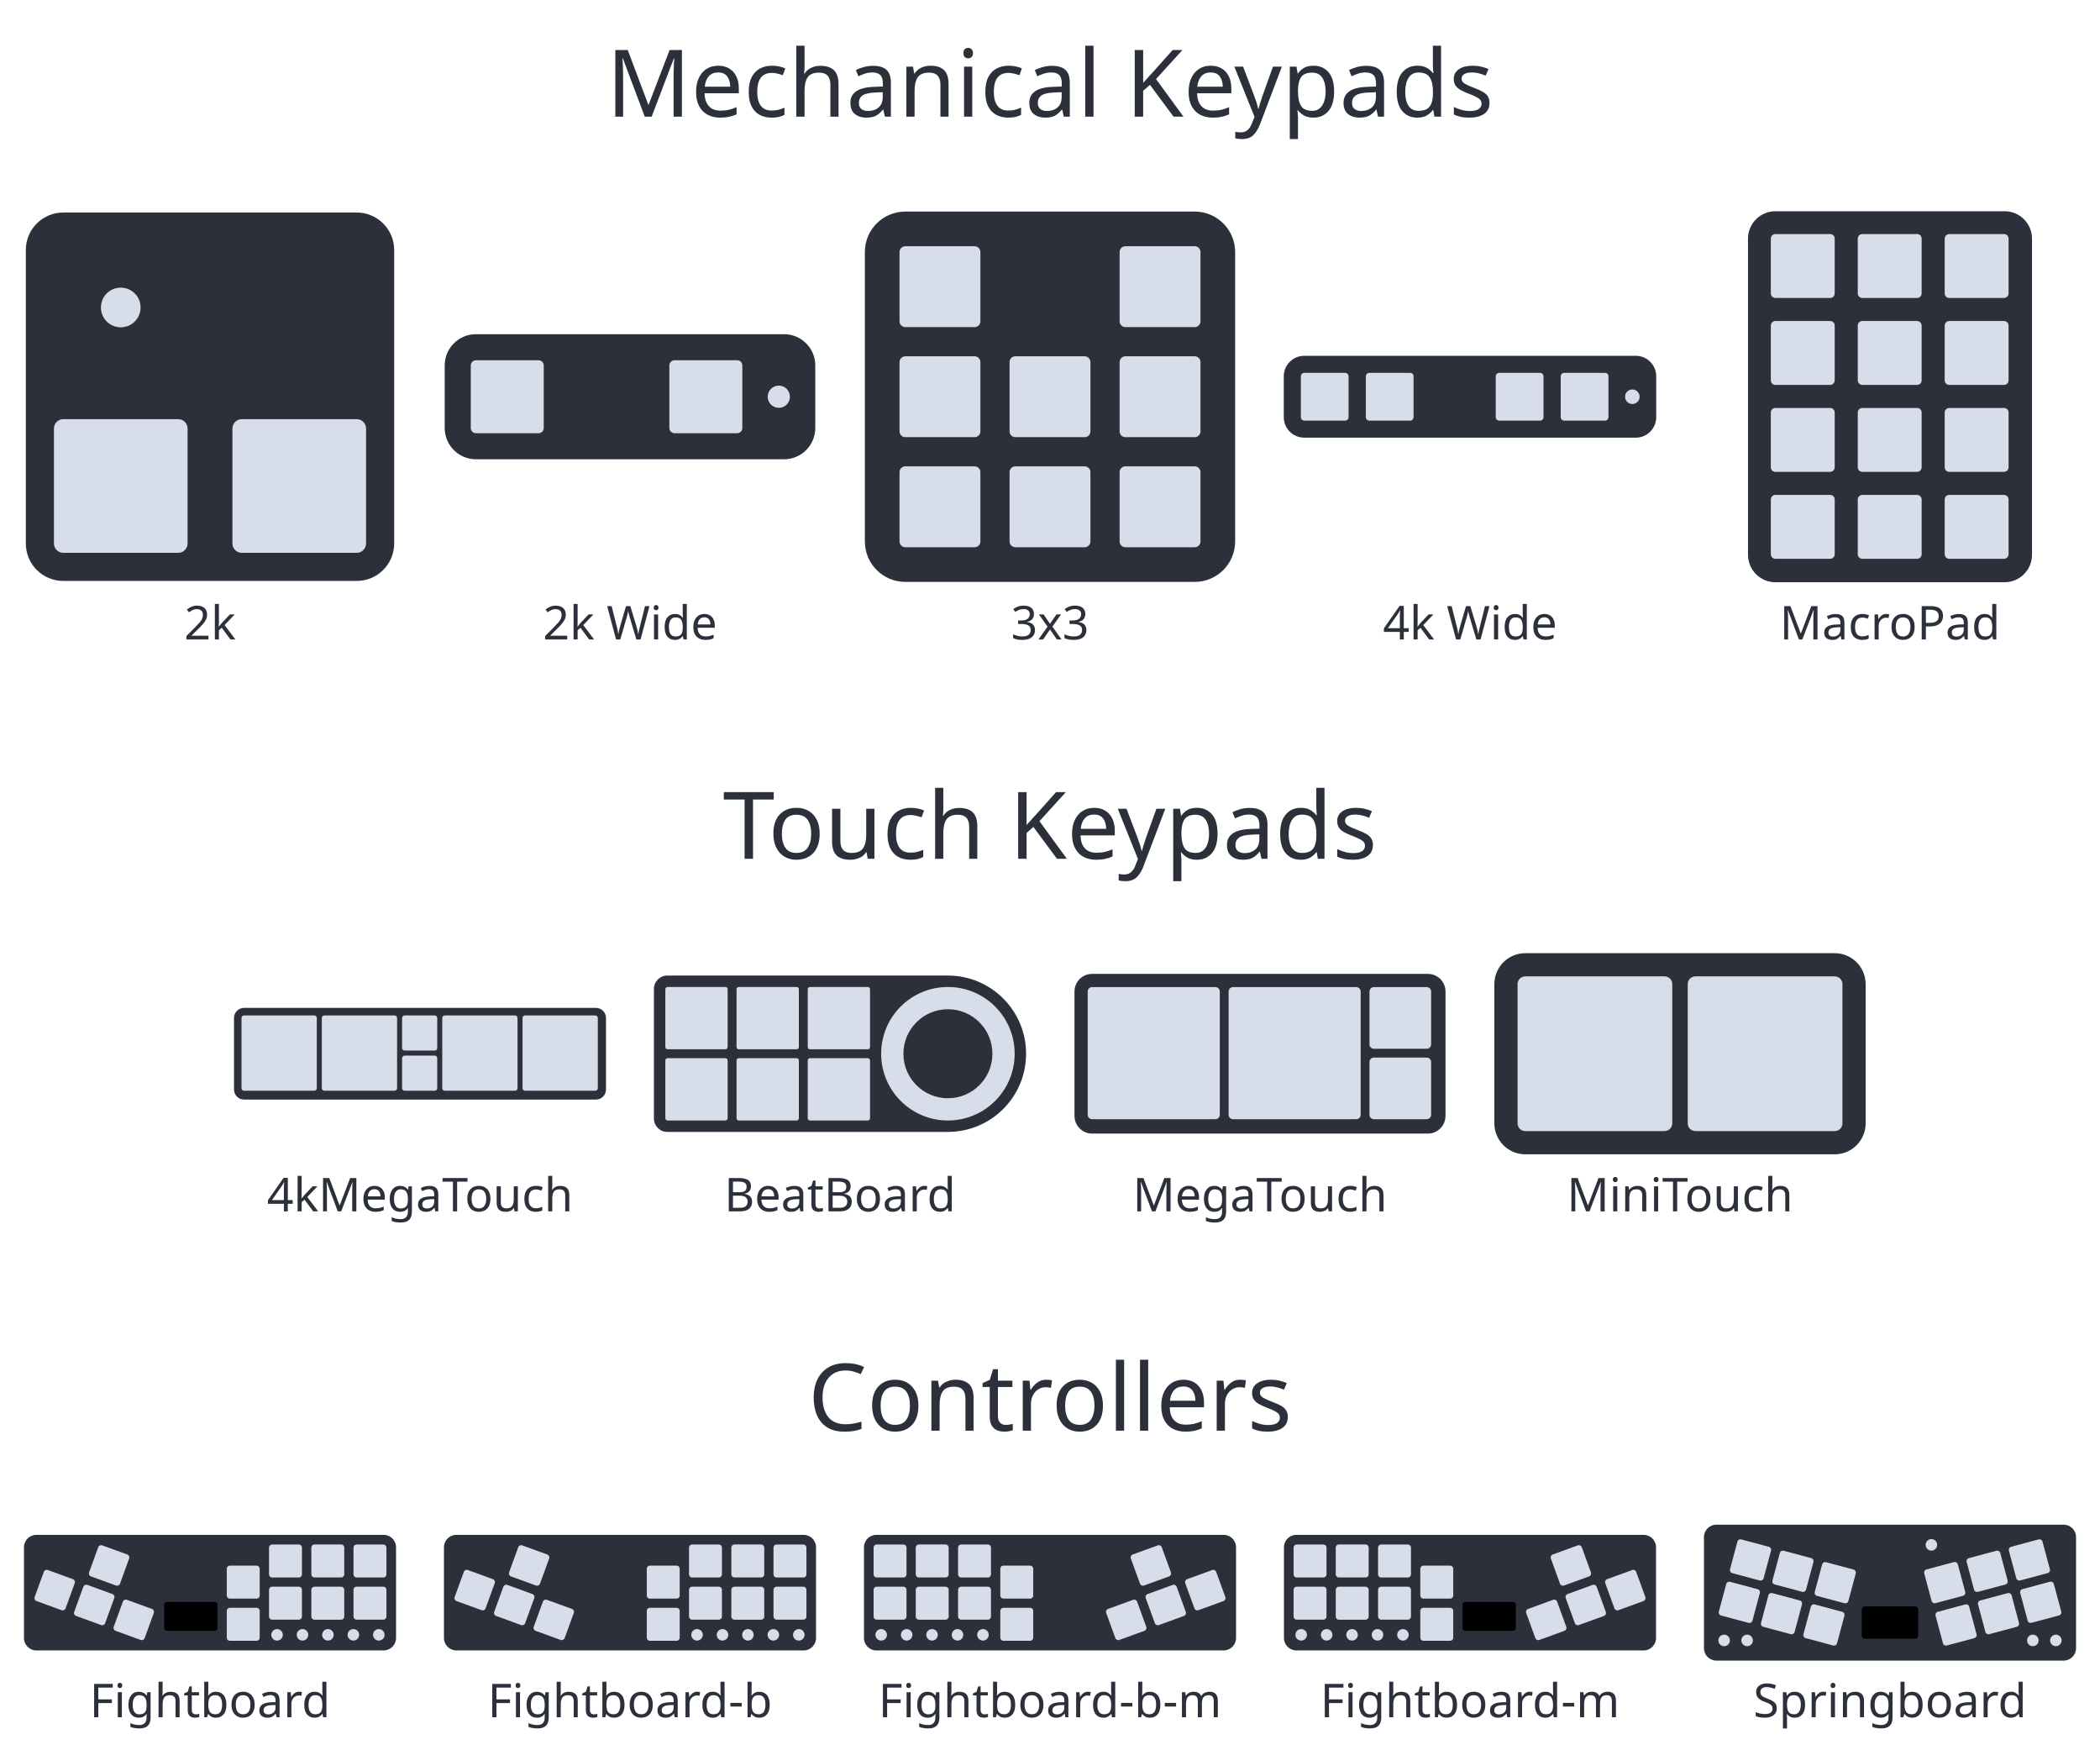
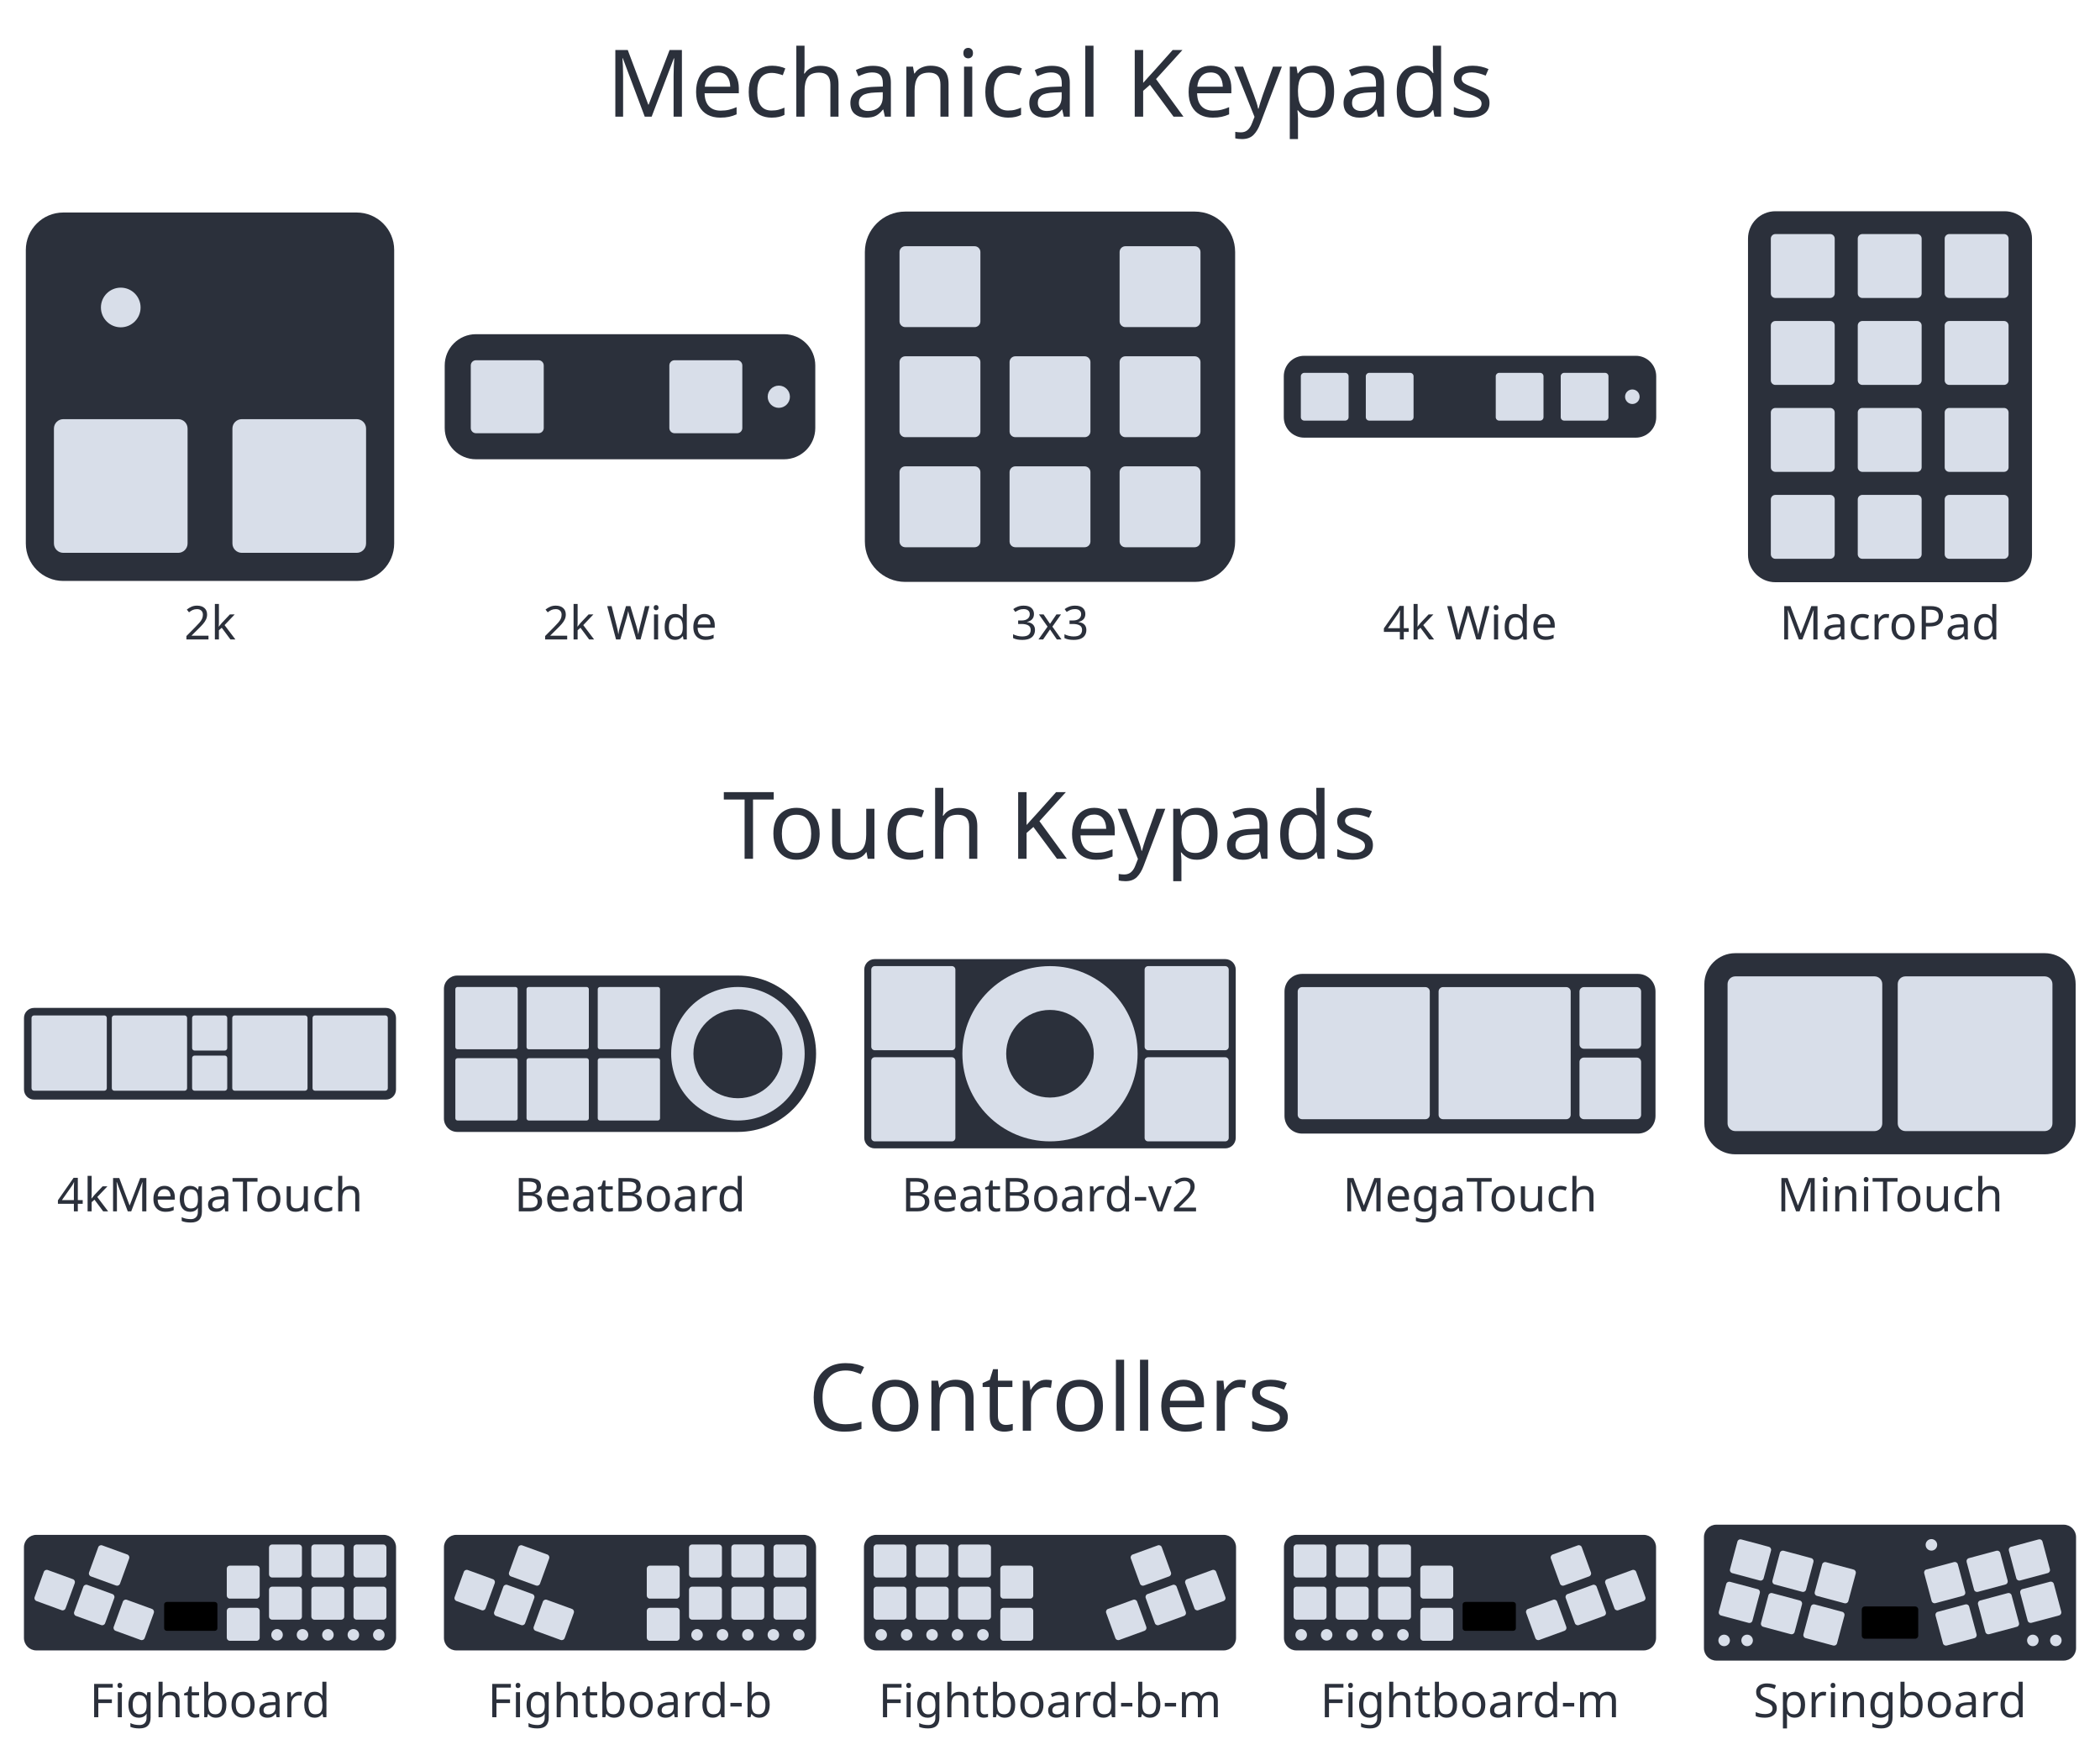
<svg xmlns="http://www.w3.org/2000/svg" viewBox="0 0 900 749.837" width="900" height="749.837">
  <text x="450" y="50" font-family="Nunito, sans-serif" font-size="40" fill="#2b303b" text-anchor="middle">Mechanical Keypads</text>
  <g transform="translate(10.0023,90) scale(1.06245)">
    <g transform="translate(-0,-0)">
      <g transform="translate(1,1)">
        <rect x="0" y="0" width="148.591" height="148.595" rx="15.118" ry="15.118" style="fill:#2b303b;stroke:none" />
      </g>
      <g transform="translate(1,1)">
        <rect x="11.339" y="83.343" width="53.913" height="53.913" rx="3.78" ry="3.78" style="fill:#d8dee9;stroke:none" />
        <rect x="83.339" y="83.343" width="53.913" height="53.913" rx="3.78" ry="3.78" style="fill:#d8dee9;stroke:none" />
        <circle cx="38.295" cy="38.3" r="8" style="fill:#d8dee9;stroke:none" />
      </g>
    </g>
  </g>
  <text x="90" y="274" font-family="Nunito, sans-serif" font-size="20" fill="#2b303b" text-anchor="middle">2k</text>
  <g transform="translate(190,142.607) scale(0.591007)">
    <g transform="translate(-0,-0)">
      <rect x="1" y="1" width="268.724" height="90.7" rx="22.677" ry="22.677" style="fill:#2b303b;stroke:none" />
      <g>
        <rect x="19.898" y="19.89" width="52.913" height="52.92" rx="3.78" ry="3.78" style="fill:#d8dee9;stroke:none" />
        <rect x="163.897" y="19.89" width="52.914" height="52.92" rx="3.78" ry="3.78" style="fill:#d8dee9;stroke:none" />
        <ellipse rx="8.059" ry="8.059" cx="243.268" cy="46.35" style="fill:#d8dee9;stroke:none" />
      </g>
    </g>
  </g>
  <text x="270" y="274" font-family="Nunito, sans-serif" font-size="20" fill="#2b303b" text-anchor="middle">2k Wide</text>
  <g transform="translate(370,90) scale(2.47566)">
    <g transform="translate(-0,-0)">
      <rect x="29.525" y="64.73" width="64.1" height="64.1" ry="7" transform="translate(-29.2602,-64.46494)" style="fill:#2b303b;stroke:none" />
      <g transform="translate(-29.2602,-64.46494)">
        <rect x="35.525" y="70.73" width="14" height="14" rx="1" ry="1" style="fill:#d8dee9;stroke:none" />
        <rect x="73.625" y="70.73" width="14" height="14" rx="1" ry="1" style="fill:#d8dee9;stroke:none" />
        <rect x="35.525" y="89.78" width="14" height="14" rx="1" ry="1" style="fill:#d8dee9;stroke:none" />
        <rect x="54.575" y="89.78" width="14" height="14" rx="1" ry="1" style="fill:#d8dee9;stroke:none" />
        <rect x="73.625" y="89.78" width="14" height="14" rx="1" ry="1" style="fill:#d8dee9;stroke:none" />
        <rect x="35.525" y="108.83" width="14" height="14" rx="1" ry="1" style="fill:#d8dee9;stroke:none" />
        <rect x="54.575" y="108.83" width="14" height="14" rx="1" ry="1" style="fill:#d8dee9;stroke:none" />
        <rect x="73.625" y="108.83" width="14" height="14" rx="1" ry="1" style="fill:#d8dee9;stroke:none" />
      </g>
    </g>
  </g>
  <text x="450" y="274" font-family="Nunito, sans-serif" font-size="20" fill="#2b303b" text-anchor="middle">3x3</text>
  <g transform="translate(550,152.268) scale(0.386731)">
    <g transform="translate(-0,-0)">
      <rect x="0.5" y="0.5" width="412.724" height="90.7" rx="22.677" ry="22.677" style="fill:#2b303b;stroke:none" />
      <g>
        <rect x="19.398" y="19.39" width="52.913" height="52.92" rx="3.78" ry="3.78" style="fill:#d8dee9;stroke:none" />
        <rect x="91.398" y="19.39" width="52.913" height="52.92" rx="3.78" ry="3.78" style="fill:#d8dee9;stroke:none" />
        <rect x="235.397" y="19.39" width="52.914" height="52.92" rx="3.78" ry="3.78" style="fill:#d8dee9;stroke:none" />
        <rect x="307.397" y="19.39" width="52.914" height="52.92" rx="3.78" ry="3.78" style="fill:#d8dee9;stroke:none" />
        <ellipse rx="8.059" ry="8.059" cx="386.768" cy="45.85" style="fill:#d8dee9;stroke:none" />
      </g>
    </g>
  </g>
  <text x="630" y="274" font-family="Nunito, sans-serif" font-size="20" fill="#2b303b" text-anchor="middle">4k Wide</text>
  <g transform="translate(748.628,90) scale(0.517456)">
    <g transform="translate(-0,-0)">
      <rect x="1" y="1" width="235.208" height="307.205" rx="22.677" ry="22.677" style="fill:#2b303b;stroke:none" />
      <g transform="translate(0.5,0.5)">
        <rect x="19.397" y="19.398" width="52.913" height="52.917" rx="3.78" ry="3.78" style="fill:#d8dee9;stroke:none" />
        <rect x="91.397" y="19.398" width="52.913" height="52.917" rx="3.78" ry="3.78" style="fill:#d8dee9;stroke:none" />
        <rect x="163.397" y="19.398" width="52.913" height="52.917" rx="3.78" ry="3.78" style="fill:#d8dee9;stroke:none" />
        <rect x="19.397" y="91.395" width="52.913" height="52.92" rx="3.78" ry="3.78" style="fill:#d8dee9;stroke:none" />
        <rect x="91.397" y="91.395" width="52.913" height="52.92" rx="3.78" ry="3.78" style="fill:#d8dee9;stroke:none" />
        <rect x="163.397" y="91.395" width="52.913" height="52.92" rx="3.78" ry="3.78" style="fill:#d8dee9;stroke:none" />
        <rect x="19.397" y="163.395" width="52.913" height="52.92" rx="3.78" ry="3.78" style="fill:#d8dee9;stroke:none" />
        <rect x="91.397" y="163.395" width="52.913" height="52.92" rx="3.78" ry="3.78" style="fill:#d8dee9;stroke:none" />
        <rect x="163.397" y="163.395" width="52.913" height="52.92" rx="3.78" ry="3.78" style="fill:#d8dee9;stroke:none" />
        <rect x="19.397" y="235.395" width="52.913" height="52.92" rx="3.78" ry="3.78" style="fill:#d8dee9;stroke:none" />
        <rect x="91.397" y="235.395" width="52.913" height="52.92" rx="3.78" ry="3.78" style="fill:#d8dee9;stroke:none" />
        <rect x="163.397" y="235.395" width="52.913" height="52.92" rx="3.78" ry="3.78" style="fill:#d8dee9;stroke:none" />
      </g>
    </g>
  </g>
  <text x="810" y="274" font-family="Nunito, sans-serif" font-size="20" fill="#2b303b" text-anchor="middle">MacroPad</text>
  <text x="450" y="368" font-family="Nunito, sans-serif" font-size="40" fill="#2b303b" text-anchor="middle">Touch Keypads</text>
-   <g transform="translate(100,431.607) scale(0.28451)">
+   <g transform="translate(10,431.607) scale(0.28451)">
    <g transform="translate(-0,-0)">
      <g transform="translate(69.0315,-1053.49)">
        <rect x="-68.032" y="1054.49" width="560.37" height="138.06" rx="15.118" ry="15.118" style="fill:#2b303b;stroke:none" />
        <rect x="-56.693" y="1065.83" width="113.386" height="113.38" rx="3.78" ry="3.78" style="fill:#d8dee9;stroke:none" />
        <rect x="64.252" y="1065.83" width="113.386" height="113.38" rx="3.78" ry="3.78" style="fill:#d8dee9;stroke:none" />
        <rect x="185.197" y="1065.83" width="52.913" height="52.91" rx="3.78" ry="3.78" style="fill:#d8dee9;stroke:none" />
        <rect x="185.197" y="1126.3" width="52.913" height="52.91" rx="3.78" ry="3.78" style="fill:#d8dee9;stroke:none" />
        <rect x="314.7" y="12.34" width="113.386" height="113.38" rx="3.78" ry="3.78" transform="translate(-69.0315,1053.49)" style="fill:#d8dee9;stroke:none" />
        <rect x="435.645" y="12.34" width="113.386" height="113.38" rx="3.78" ry="3.78" transform="translate(-69.0315,1053.49)" style="fill:#d8dee9;stroke:none" />
      </g>
    </g>
  </g>
-   <text x="180" y="519.062" font-family="Nunito, sans-serif" font-size="20" fill="#2b303b" text-anchor="middle">4kMegaTouch</text>
-   <g transform="translate(280,417.778) scale(0.252294)">
+   <text x="90" y="519.062" font-family="Nunito, sans-serif" font-size="20" fill="#2b303b" text-anchor="middle">4kMegaTouch</text>
+   <g transform="translate(190,417.778) scale(0.252294)">
    <g transform="translate(-0,-0)">
      <path x="0" y="0" width="632.181" height="265.567" rx="0" ry="0" d="M 22.677,0 H 499.397 A 132.784,132.784 45 0 1 632.181,132.784 132.783,132.783 135 0 1 499.398,265.567 H 22.677 A 22.677,22.677 45 0 1 0,242.89 V 22.677 A 22.677,22.677 135 0 1 22.677,0 Z" transform="translate(1,1)" style="fill:#2b303b;stroke:none" />
      <g>
        <rect x="20.398" y="20.398" width="105.827" height="105.827" rx="3.78" ry="3.78" style="fill:#d8dee9;stroke:none" />
        <rect x="141.343" y="20.398" width="105.827" height="105.827" rx="3.78" ry="3.78" style="fill:#d8dee9;stroke:none" />
        <rect x="262.288" y="20.398" width="105.827" height="105.827" rx="3.78" ry="3.78" style="fill:#d8dee9;stroke:none" />
        <rect x="262.288" y="141.343" width="105.827" height="105.827" rx="3.78" ry="3.78" style="fill:#d8dee9;stroke:none" />
        <rect x="141.343" y="141.343" width="105.827" height="105.827" rx="3.78" ry="3.78" style="fill:#d8dee9;stroke:none" />
        <rect x="20.398" y="141.343" width="105.827" height="105.827" rx="3.78" ry="3.78" style="fill:#d8dee9;stroke:none" />
        <path d="M 500.398,20.396 A 113.386,113.386 0 0 0 387.012,133.783 113.386,113.386 0 0 0 500.398,247.17 113.386,113.386 0 0 0 613.783,133.783 113.386,113.386 0 0 0 500.398,20.396 Z m 0,37.797 a 75.591,75.591 0 0 1 75.59,75.59 75.591,75.591 0 0 1 -75.59,75.592 75.591,75.591 0 0 1 -75.592,-75.592 75.591,75.591 0 0 1 75.592,-75.59 z" style="fill:#d8dee9;stroke:none" />
      </g>
    </g>
  </g>
-   <text x="360" y="519.062" font-family="Nunito, sans-serif" font-size="20" fill="#2b303b" text-anchor="middle">BeatBoard</text>
-   <g transform="translate(460,416.818) scale(0.499251)">
+   <text x="270" y="519.062" font-family="Nunito, sans-serif" font-size="20" fill="#2b303b" text-anchor="middle">BeatBoard</text>
+   <g transform="translate(370,410.581) scale(0.397387)">
+     <g transform="translate(-0,-0)">
+       <rect x="1" y="1" width="400.63" height="204.094" rx="11.339" ry="11.339" style="fill:#2b303b;stroke:none" />
+       <path d="m 201.314,8.559 a 94.488,94.488 0 0 0 -94.488,94.488 94.488,94.488 0 0 0 94.488,94.488 94.488,94.488 0 0 0 94.489,-94.488 94.488,94.488 0 0 0 -94.489,-94.488 z m 0,47.245 a 47.244,47.244 0 0 1 47.245,47.243 47.244,47.244 0 0 1 -47.245,47.243 47.244,47.244 0 0 1 -47.244,-47.243 47.244,47.244 0 0 1 47.244,-47.243 z" style="fill:#d8dee9;stroke:none" />
+       <rect x="8.559" y="8.559" width="90.709" height="90.709" rx="3.78" ry="3.78" style="fill:#d8dee9;stroke:none" />
+       <rect x="8.559" y="106.827" width="90.709" height="90.709" rx="3.78" ry="3.78" style="fill:#d8dee9;stroke:none" />
+       <rect x="303.362" y="8.559" width="90.709" height="90.709" rx="3.78" ry="3.78" style="fill:#d8dee9;stroke:none" />
+       <rect x="303.362" y="106.827" width="90.709" height="90.709" rx="3.78" ry="3.78" style="fill:#d8dee9;stroke:none" />
+     </g>
+   </g>
+   <text x="450" y="519.062" font-family="Nunito, sans-serif" font-size="20" fill="#2b303b" text-anchor="middle">BeatBoard-v2</text>
+   <g transform="translate(550,416.818) scale(0.499251)">
    <g transform="translate(-0,-0)">
      <g transform="translate(69.0315,-1053.49)">
        <rect x="-68.032" y="1054.49" width="318.48" height="137.06" rx="15.118" ry="15.118" style="fill:#2b303b;stroke:none" />
        <rect x="-56.693" y="1065.83" width="113.386" height="113.38" rx="3.78" ry="3.78" style="fill:#d8dee9;stroke:none" />
        <rect x="64.252" y="1065.83" width="113.386" height="113.38" rx="3.78" ry="3.78" style="fill:#d8dee9;stroke:none" />
        <rect x="185.197" y="1065.83" width="52.913" height="52.91" rx="3.78" ry="3.78" style="fill:#d8dee9;stroke:none" />
        <rect x="185.197" y="1126.3" width="52.913" height="52.91" rx="3.78" ry="3.78" style="fill:#d8dee9;stroke:none" />
      </g>
    </g>
  </g>
-   <text x="540" y="519.062" font-family="Nunito, sans-serif" font-size="20" fill="#2b303b" text-anchor="middle">MegaTouch</text>
-   <g transform="translate(640,408) scale(0.877109)">
+   <text x="630" y="519.062" font-family="Nunito, sans-serif" font-size="20" fill="#2b303b" text-anchor="middle">MegaTouch</text>
+   <g transform="translate(730,408) scale(0.877109)">
    <g transform="translate(-0,-0)">
      <g>
        <rect x="0.5" y="0.5" width="181.417" height="98.26" rx="15.118" ry="15.118" style="fill:#2b303b;stroke:none" />
        <rect x="11.839" y="11.83" width="75.591" height="75.59" rx="3.78" ry="3.78" style="fill:#d8dee9;stroke:none" />
        <rect x="94.988" y="11.83" width="75.591" height="75.59" rx="3.78" ry="3.78" style="fill:#d8dee9;stroke:none" />
      </g>
    </g>
  </g>
-   <text x="720" y="519.062" font-family="Nunito, sans-serif" font-size="20" fill="#2b303b" text-anchor="middle">MiniTouch</text>
+   <text x="810" y="519.062" font-family="Nunito, sans-serif" font-size="20" fill="#2b303b" text-anchor="middle">MiniTouch</text>
  <text x="450" y="613.062" font-family="Nunito, sans-serif" font-size="40" fill="#2b303b" text-anchor="middle">Controllers</text>
  <g transform="translate(10,657.425) scale(0.265781)">
    <g transform="translate(-0,-0)">
      <rect x="1" y="1" width="600" height="186.31" rx="20" ry="20" style="fill:#2b303b;stroke:none" />
      <g transform="translate(1,1)">
        <rect x="226.062" y="108.15" width="85.863" height="46.585" rx="4.531" ry="3.999" style="fill:#000000;stroke:none" />
      </g>
      <g transform="translate(1,1)">
        <rect x="327.043" y="49.576" width="53.09" height="53.219" rx="5" ry="5" style="fill:#d8dee9;stroke:none" />
        <rect x="395.159" y="15.519" width="53.09" height="53.219" rx="5" ry="5" style="fill:#d8dee9;stroke:none" />
        <rect x="463.403" y="15.459" width="53.09" height="53.219" rx="5" ry="5" style="fill:#d8dee9;stroke:none" />
        <rect x="531.389" y="15.523" width="53.09" height="53.219" rx="5" ry="5" style="fill:#d8dee9;stroke:none" />
        <rect x="531.389" y="83.509" width="53.09" height="53.219" rx="5" ry="5" style="fill:#d8dee9;stroke:none" />
        <rect x="463.403" y="83.574" width="53.09" height="53.219" rx="5" ry="5" style="fill:#d8dee9;stroke:none" />
        <rect x="395.159" y="83.51" width="53.09" height="53.219" rx="5" ry="5" style="fill:#d8dee9;stroke:none" />
        <rect x="327.043" y="117.567" width="53.09" height="53.219" rx="5" ry="5" style="fill:#d8dee9;stroke:none" />
        <rect x="186.728" y="41.631" width="53.09" height="53.219" rx="5" ry="5" transform="rotate(20)" style="fill:#d8dee9;stroke:none" />
        <rect x="118.614" y="40.876" width="53.09" height="53.219" rx="5" ry="5" transform="rotate(20)" style="fill:#d8dee9;stroke:none" />
        <rect x="50.506" y="40.137" width="53.09" height="53.219" rx="5" ry="5" transform="rotate(20)" style="fill:#d8dee9;stroke:none" />
        <rect x="119.366" y="-27.225" width="53.09" height="53.219" rx="5" ry="5" transform="rotate(20)" style="fill:#d8dee9;stroke:none" />
        <ellipse rx="9.3" ry="9.29" cx="572.204" cy="161.181" style="fill:#d8dee9;stroke:none" />
        <ellipse rx="9.3" ry="9.29" cx="408.116" cy="161.181" style="fill:#d8dee9;stroke:none" />
        <ellipse rx="9.3" ry="9.29" cx="449.179" cy="161.181" style="fill:#d8dee9;stroke:none" />
        <ellipse rx="9.3" ry="9.29" cx="490.144" cy="161.181" style="fill:#d8dee9;stroke:none" />
        <ellipse rx="9.3" ry="9.29" cx="531.174" cy="161.181" style="fill:#d8dee9;stroke:none" />
      </g>
    </g>
  </g>
  <text x="90" y="735.837" font-family="Nunito, sans-serif" font-size="20" fill="#2b303b" text-anchor="middle">Fightboard</text>
  <g transform="translate(190,657.425) scale(0.265781)">
    <g transform="translate(-0,-0)">
      <rect x="1" y="1" width="600" height="186.31" rx="20" ry="20" style="fill:#2b303b;stroke:none" />
      <g transform="translate(1,1)">
        <rect x="327.043" y="49.576" width="53.09" height="53.219" rx="5" ry="5" style="fill:#d8dee9;stroke:none" />
        <rect x="395.159" y="15.519" width="53.09" height="53.219" rx="5" ry="5" style="fill:#d8dee9;stroke:none" />
        <rect x="463.403" y="15.459" width="53.09" height="53.219" rx="5" ry="5" style="fill:#d8dee9;stroke:none" />
        <rect x="531.389" y="15.523" width="53.09" height="53.219" rx="5" ry="5" style="fill:#d8dee9;stroke:none" />
        <rect x="531.389" y="83.509" width="53.09" height="53.219" rx="5" ry="5" style="fill:#d8dee9;stroke:none" />
        <rect x="463.403" y="83.574" width="53.09" height="53.219" rx="5" ry="5" style="fill:#d8dee9;stroke:none" />
        <rect x="395.159" y="83.51" width="53.09" height="53.219" rx="5" ry="5" style="fill:#d8dee9;stroke:none" />
        <rect x="327.043" y="117.567" width="53.09" height="53.219" rx="5" ry="5" style="fill:#d8dee9;stroke:none" />
        <rect x="186.728" y="41.631" width="53.09" height="53.219" rx="5" ry="5" transform="rotate(20)" style="fill:#d8dee9;stroke:none" />
        <rect x="118.614" y="40.876" width="53.09" height="53.219" rx="5" ry="5" transform="rotate(20)" style="fill:#d8dee9;stroke:none" />
        <rect x="50.506" y="40.137" width="53.09" height="53.219" rx="5" ry="5" transform="rotate(20)" style="fill:#d8dee9;stroke:none" />
        <rect x="119.366" y="-27.225" width="53.09" height="53.219" rx="5" ry="5" transform="rotate(20)" style="fill:#d8dee9;stroke:none" />
        <ellipse rx="9.3" ry="9.29" cx="572.204" cy="161.181" style="fill:#d8dee9;stroke:none" />
        <ellipse rx="9.3" ry="9.29" cx="408.116" cy="161.181" style="fill:#d8dee9;stroke:none" />
        <ellipse rx="9.3" ry="9.29" cx="449.179" cy="161.181" style="fill:#d8dee9;stroke:none" />
        <ellipse rx="9.3" ry="9.29" cx="490.144" cy="161.181" style="fill:#d8dee9;stroke:none" />
        <ellipse rx="9.3" ry="9.29" cx="531.174" cy="161.181" style="fill:#d8dee9;stroke:none" />
      </g>
    </g>
  </g>
  <text x="270" y="735.837" font-family="Nunito, sans-serif" font-size="20" fill="#2b303b" text-anchor="middle">Fightboard-b</text>
  <g transform="translate(370,657.425) scale(0.265781)">
    <g transform="translate(-0,-0)">
      <rect x="-601" y="1" width="600" height="186.31" rx="20" ry="20" transform="scale(-1,1)" style="fill:#2b303b;stroke:none" />
      <g transform="translate(1,1)">
        <rect x="-272.957" y="49.576" width="53.09" height="53.219" rx="5" ry="5" transform="scale(-1,1)" style="fill:#d8dee9;stroke:none" />
        <rect x="-204.841" y="15.519" width="53.09" height="53.219" rx="5" ry="5" transform="scale(-1,1)" style="fill:#d8dee9;stroke:none" />
        <rect x="-136.597" y="15.459" width="53.09" height="53.219" rx="5" ry="5" transform="scale(-1,1)" style="fill:#d8dee9;stroke:none" />
        <rect x="-68.611" y="15.523" width="53.09" height="53.219" rx="5" ry="5" transform="scale(-1,1)" style="fill:#d8dee9;stroke:none" />
        <rect x="-68.611" y="83.509" width="53.09" height="53.219" rx="5" ry="5" transform="scale(-1,1)" style="fill:#d8dee9;stroke:none" />
        <rect x="-136.597" y="83.574" width="53.09" height="53.219" rx="5" ry="5" transform="scale(-1,1)" style="fill:#d8dee9;stroke:none" />
        <rect x="-204.841" y="83.51" width="53.09" height="53.219" rx="5" ry="5" transform="scale(-1,1)" style="fill:#d8dee9;stroke:none" />
        <rect x="-272.957" y="117.567" width="53.09" height="53.219" rx="5" ry="5" transform="scale(-1,1)" style="fill:#d8dee9;stroke:none" />
        <rect x="-377.088" y="246.843" width="53.09" height="53.219" rx="5" ry="5" transform="matrix(-0.9396926,0.3420201,0.3420201,0.9396926,0,0)" style="fill:#d8dee9;stroke:none" />
        <rect x="-445.201" y="246.088" width="53.09" height="53.219" rx="5" ry="5" transform="matrix(-0.9396926,0.3420201,0.3420201,0.9396926,0,0)" style="fill:#d8dee9;stroke:none" />
        <rect x="-513.31" y="245.349" width="53.09" height="53.219" rx="5" ry="5" transform="matrix(-0.9396926,0.3420201,0.3420201,0.9396926,0,0)" style="fill:#d8dee9;stroke:none" />
        <rect x="-444.45" y="177.987" width="53.09" height="53.219" rx="5" ry="5" transform="matrix(-0.9396926,0.3420201,0.3420201,0.9396926,0,0)" style="fill:#d8dee9;stroke:none" />
        <ellipse rx="9.3" ry="9.29" cx="191.884" cy="161.181" style="fill:#d8dee9;stroke:none" />
        <ellipse rx="9.3" ry="9.29" cx="27.796" cy="161.181" style="fill:#d8dee9;stroke:none" />
        <ellipse rx="9.3" ry="9.29" cx="68.858" cy="161.181" style="fill:#d8dee9;stroke:none" />
        <ellipse rx="9.3" ry="9.29" cx="109.823" cy="161.181" style="fill:#d8dee9;stroke:none" />
        <ellipse rx="9.3" ry="9.29" cx="150.853" cy="161.181" style="fill:#d8dee9;stroke:none" />
      </g>
    </g>
  </g>
  <text x="450" y="735.837" font-family="Nunito, sans-serif" font-size="20" fill="#2b303b" text-anchor="middle">Fightboard-b-m</text>
  <g transform="translate(550,657.425) scale(0.265781)">
    <g transform="translate(-0,-0)">
      <rect x="-601" y="1" width="600" height="186.31" rx="20" ry="20" transform="scale(-1,1)" style="fill:#2b303b;stroke:none" />
      <g transform="translate(1,1)">
        <rect x="-373.938" y="108.15" width="85.863" height="46.585" rx="4.531" ry="3.999" transform="scale(-1,1)" style="fill:#000000;stroke:none" />
      </g>
      <g transform="translate(1,1)">
        <rect x="-272.957" y="49.576" width="53.09" height="53.219" rx="5" ry="5" transform="scale(-1,1)" style="fill:#d8dee9;stroke:none" />
        <rect x="-204.841" y="15.519" width="53.09" height="53.219" rx="5" ry="5" transform="scale(-1,1)" style="fill:#d8dee9;stroke:none" />
        <rect x="-136.597" y="15.459" width="53.09" height="53.219" rx="5" ry="5" transform="scale(-1,1)" style="fill:#d8dee9;stroke:none" />
        <rect x="-68.611" y="15.523" width="53.09" height="53.219" rx="5" ry="5" transform="scale(-1,1)" style="fill:#d8dee9;stroke:none" />
        <rect x="-68.611" y="83.509" width="53.09" height="53.219" rx="5" ry="5" transform="scale(-1,1)" style="fill:#d8dee9;stroke:none" />
        <rect x="-136.597" y="83.574" width="53.09" height="53.219" rx="5" ry="5" transform="scale(-1,1)" style="fill:#d8dee9;stroke:none" />
        <rect x="-204.841" y="83.51" width="53.09" height="53.219" rx="5" ry="5" transform="scale(-1,1)" style="fill:#d8dee9;stroke:none" />
        <rect x="-272.957" y="117.567" width="53.09" height="53.219" rx="5" ry="5" transform="scale(-1,1)" style="fill:#d8dee9;stroke:none" />
        <rect x="-377.088" y="246.843" width="53.09" height="53.219" rx="5" ry="5" transform="matrix(-0.9396926,0.3420201,0.3420201,0.9396926,0,0)" style="fill:#d8dee9;stroke:none" />
        <rect x="-445.201" y="246.088" width="53.09" height="53.219" rx="5" ry="5" transform="matrix(-0.9396926,0.3420201,0.3420201,0.9396926,0,0)" style="fill:#d8dee9;stroke:none" />
        <rect x="-513.31" y="245.349" width="53.09" height="53.219" rx="5" ry="5" transform="matrix(-0.9396926,0.3420201,0.3420201,0.9396926,0,0)" style="fill:#d8dee9;stroke:none" />
        <rect x="-444.45" y="177.987" width="53.09" height="53.219" rx="5" ry="5" transform="matrix(-0.9396926,0.3420201,0.3420201,0.9396926,0,0)" style="fill:#d8dee9;stroke:none" />
        <ellipse rx="9.3" ry="9.29" cx="191.884" cy="161.181" style="fill:#d8dee9;stroke:none" />
        <ellipse rx="9.3" ry="9.29" cx="27.796" cy="161.181" style="fill:#d8dee9;stroke:none" />
        <ellipse rx="9.3" ry="9.29" cx="68.858" cy="161.181" style="fill:#d8dee9;stroke:none" />
        <ellipse rx="9.3" ry="9.29" cx="109.823" cy="161.181" style="fill:#d8dee9;stroke:none" />
        <ellipse rx="9.3" ry="9.29" cx="150.853" cy="161.181" style="fill:#d8dee9;stroke:none" />
      </g>
    </g>
  </g>
  <text x="630" y="735.837" font-family="Nunito, sans-serif" font-size="20" fill="#2b303b" text-anchor="middle">Fightboard-m</text>
  <g transform="translate(730,653.062) scale(0.265717)">
    <g transform="translate(-0,-0)">
      <rect x="1" y="1" width="600.145" height="219.193" rx="20" ry="20" style="fill:#2b303b;stroke:none" />
      <g>
        <rect x="255.543" y="132.851" width="91.059" height="52.091" rx="5" ry="5" style="fill:#000000;stroke:none" />
      </g>
      <g>
        <rect x="-116.544" y="8.102" width="56.119" height="56.253" rx="5" ry="5" transform="matrix(-0.9659258,-0.258819,-0.258819,0.9659258,0,0)" style="fill:#d8dee9;stroke:none" />
        <rect x="-187.376" y="8.024" width="56.119" height="56.253" rx="5" ry="5" transform="matrix(-0.9659258,-0.258819,-0.258819,0.9659258,0,0)" style="fill:#d8dee9;stroke:none" />
        <rect x="323.561" y="234.559" width="56.119" height="56.253" rx="5" ry="5" transform="rotate(-15)" style="fill:#d8dee9;stroke:none" />
        <rect x="-258.066" y="78.717" width="56.119" height="56.253" rx="5" ry="5" transform="matrix(-0.9659258,-0.258819,-0.258819,0.9659258,0,0)" style="fill:#d8dee9;stroke:none" />
        <rect x="-187.233" y="78.792" width="56.119" height="56.253" rx="5" ry="5" transform="matrix(-0.9659258,-0.258819,-0.258819,0.9659258,0,0)" style="fill:#d8dee9;stroke:none" />
        <rect x="-116.828" y="78.792" width="56.119" height="56.253" rx="5" ry="5" transform="matrix(-0.9659258,-0.258819,-0.258819,0.9659258,0,0)" style="fill:#d8dee9;stroke:none" />
        <rect x="323.561" y="163.87" width="56.119" height="56.253" rx="5" ry="5" transform="rotate(-15)" style="fill:#d8dee9;stroke:none" />
        <rect x="394.395" y="163.944" width="56.119" height="56.253" rx="5" ry="5" transform="rotate(-15)" style="fill:#d8dee9;stroke:none" />
        <rect x="464.941" y="163.875" width="56.119" height="56.253" rx="5" ry="5" transform="rotate(-15)" style="fill:#d8dee9;stroke:none" />
        <rect x="464.943" y="234.559" width="56.119" height="56.253" rx="5" ry="5" transform="rotate(-15)" style="fill:#d8dee9;stroke:none" />
        <rect x="394.391" y="234.646" width="56.119" height="56.253" rx="5" ry="5" transform="rotate(-15)" style="fill:#d8dee9;stroke:none" />
        <rect x="-258.067" y="8.179" width="56.119" height="56.253" rx="5" ry="5" transform="matrix(-0.9659258,-0.258819,-0.258819,0.9659258,0,0)" style="fill:#d8dee9;stroke:none" />
        <ellipse rx="9.302" ry="9.302" cx="33.542" cy="187.652" style="fill:#d8dee9;stroke:none" />
        <ellipse rx="9.302" ry="9.302" cx="70.625" cy="187.652" style="fill:#d8dee9;stroke:none" />
        <ellipse rx="9.302" ry="9.302" cx="531.47" cy="187.652" style="fill:#d8dee9;stroke:none" />
        <ellipse rx="9.302" ry="9.302" cx="568.578" cy="187.652" style="fill:#d8dee9;stroke:none" />
        <ellipse rx="9.302" ry="9.302" cx="367.842" cy="33.54" style="fill:#d8dee9;stroke:none" />
      </g>
    </g>
  </g>
  <text x="810" y="735.837" font-family="Nunito, sans-serif" font-size="20" fill="#2b303b" text-anchor="middle">Springboard</text>
</svg>
